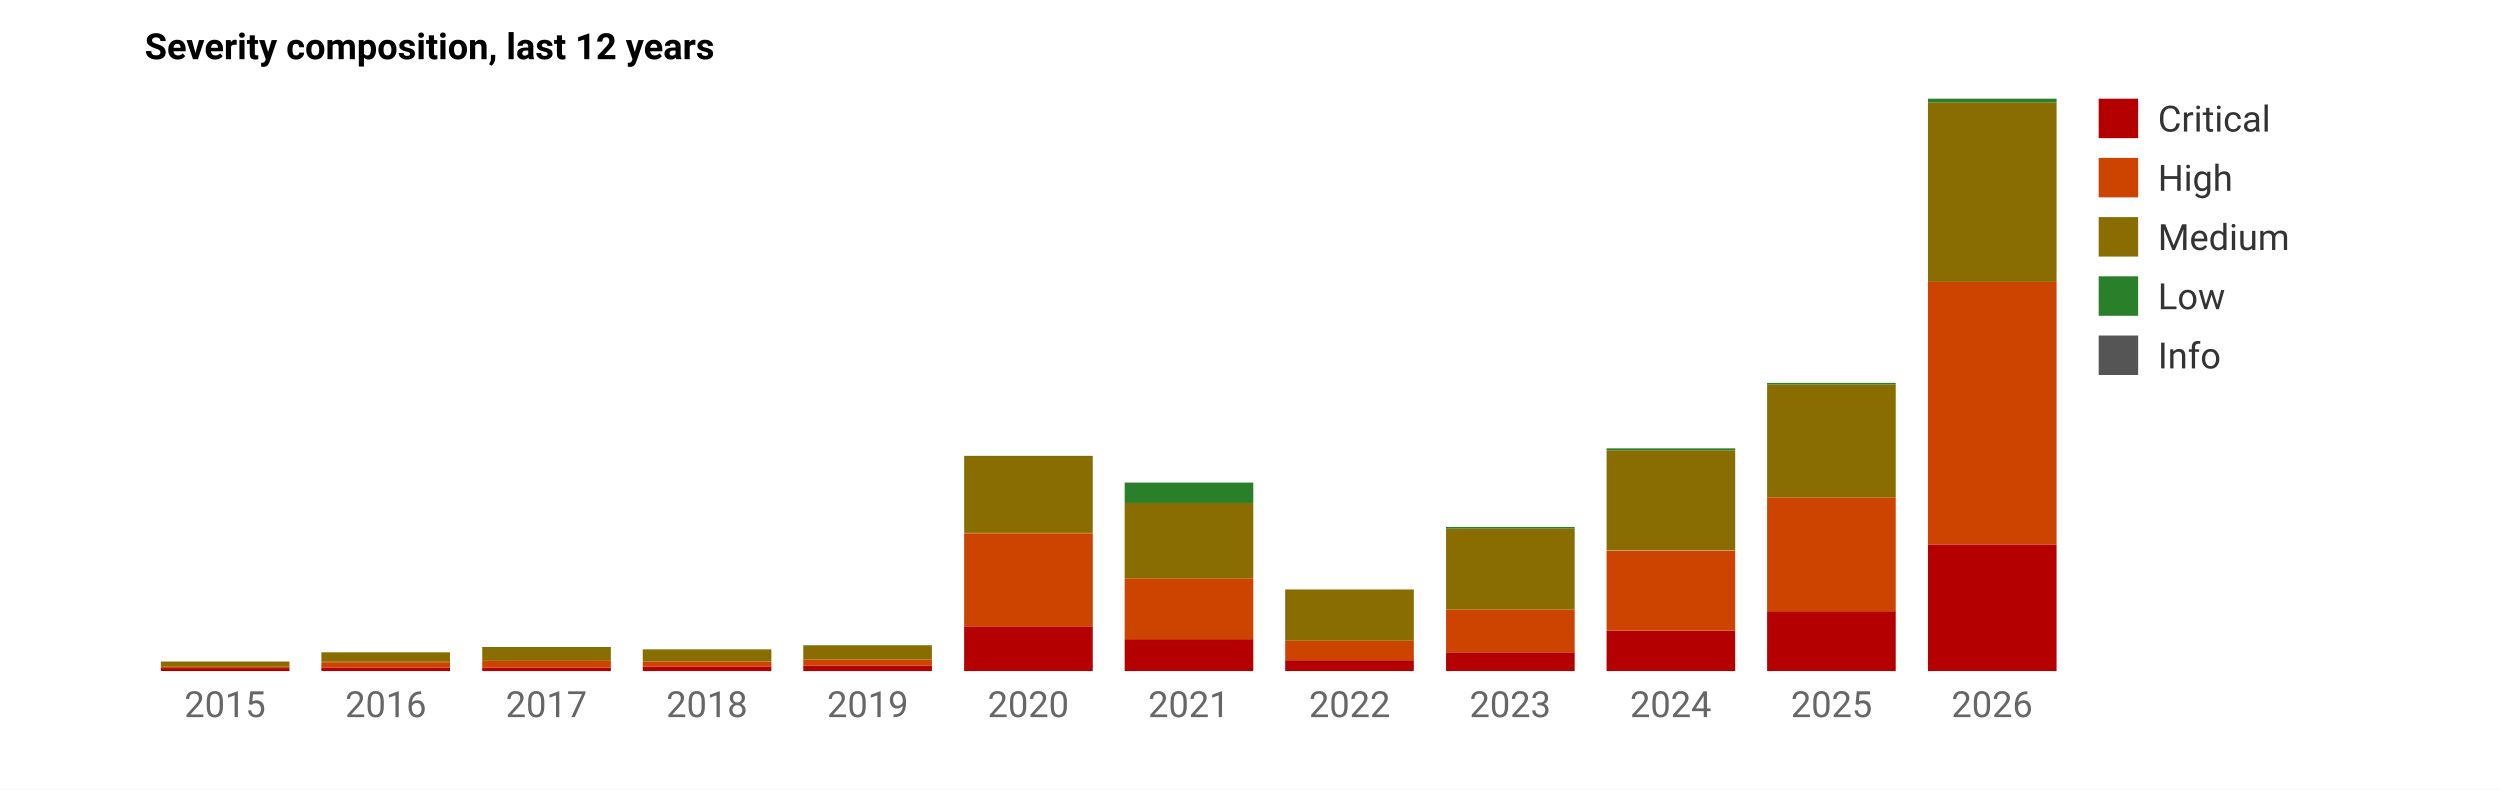
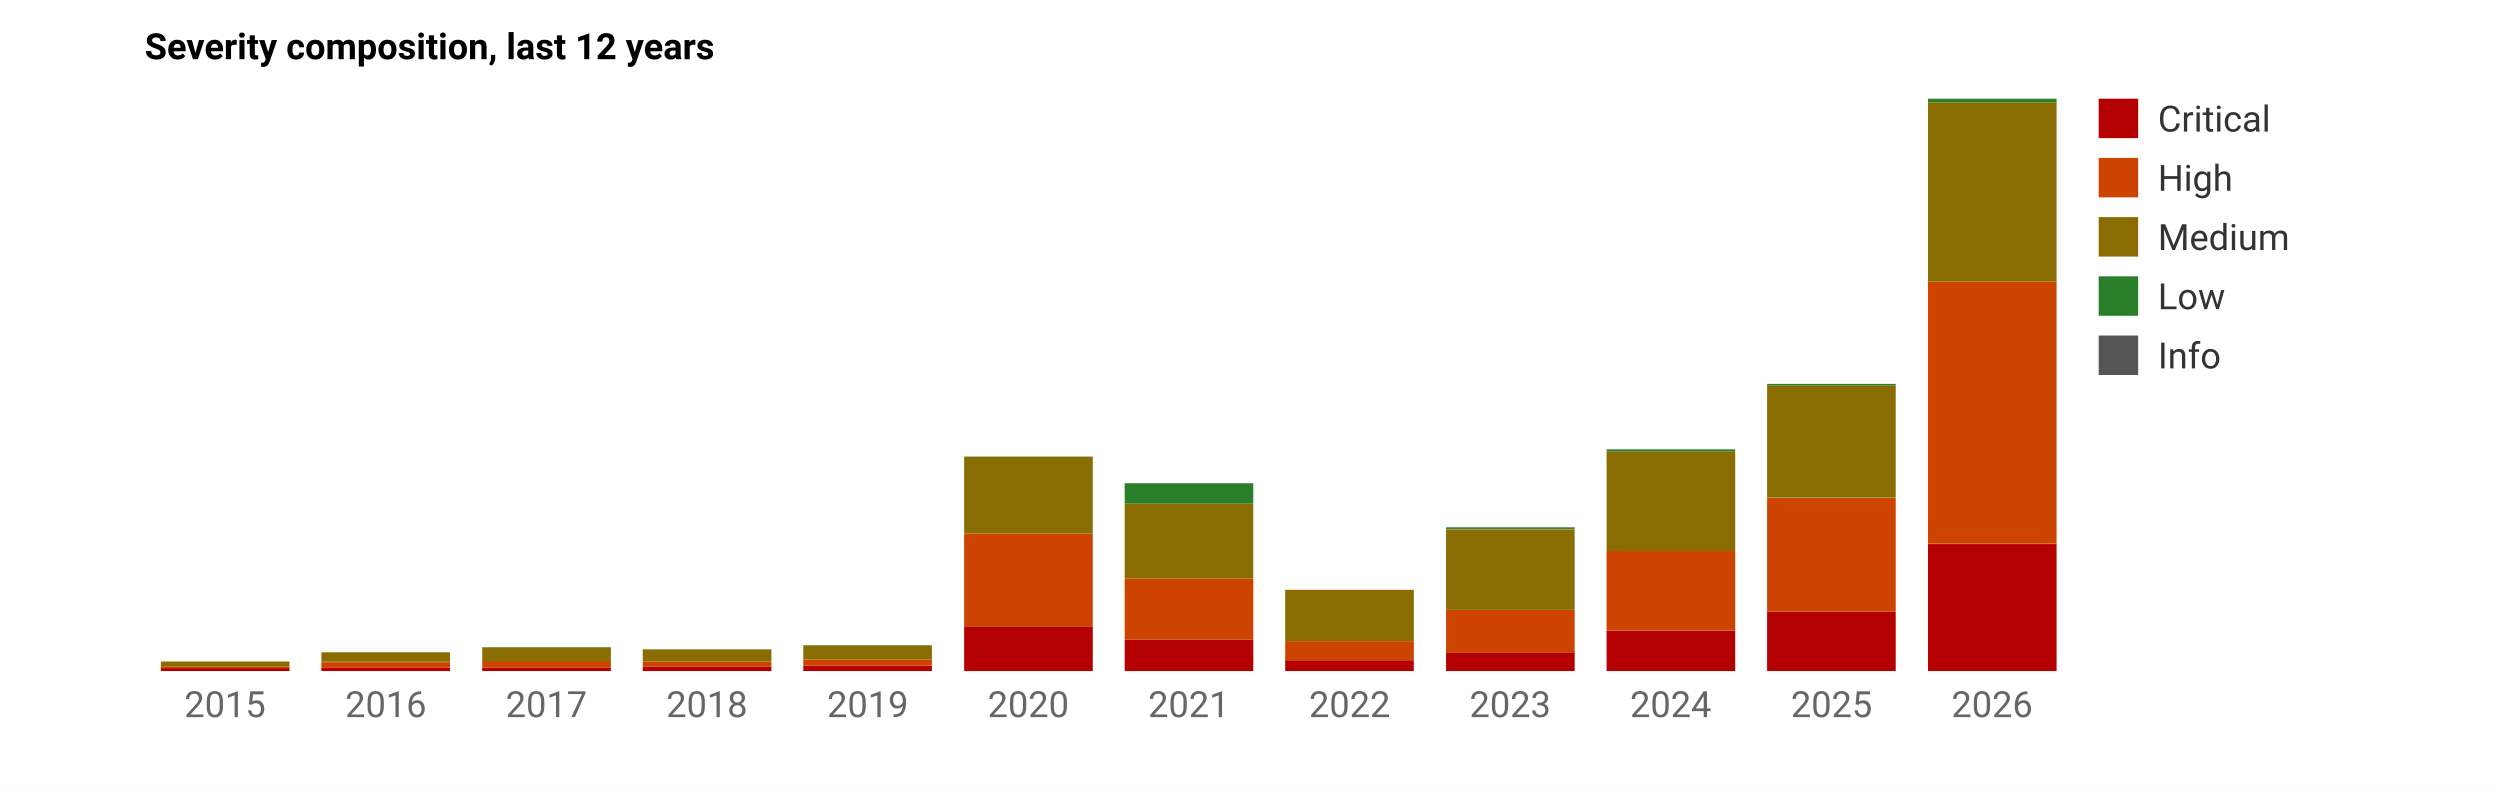
<svg xmlns="http://www.w3.org/2000/svg" viewBox="0 0 760 240" role="img" aria-label="Severity composition per year" font-family="system-ui,-apple-system,Segoe UI,Roboto,sans-serif" font-size="11">
  <rect x="0" y="0" width="100%" height="100%" fill="white" />
  <text x="44" y="18" font-weight="600">Severity composition, last 12 years</text>
  <rect x="48.9" y="203.1" width="39.1" height="0.9" fill="#b40000" />
  <rect x="48.9" y="202.7" width="39.1" height="0.4" fill="#cc4400" />
  <rect x="48.9" y="201.1" width="39.1" height="1.6" fill="#8a6d00" />
  <text x="68.4" y="218" text-anchor="middle" fill="#666">2015</text>
  <rect x="97.7" y="202.9" width="39.1" height="1.1" fill="#b40000" />
  <rect x="97.7" y="201.3" width="39.1" height="1.6" fill="#cc4400" />
  <rect x="97.7" y="198.3" width="39.1" height="2.9" fill="#8a6d00" />
  <text x="117.3" y="218" text-anchor="middle" fill="#666">2016</text>
  <rect x="146.6" y="203.0" width="39.1" height="1.0" fill="#b40000" />
  <rect x="146.6" y="200.9" width="39.1" height="2.1" fill="#cc4400" />
-   <rect x="146.6" y="196.7" width="39.1" height="4.2" fill="#8a6d00" />
+   <rect x="146.6" y="196.8" width="39.1" height="4.2" fill="#8a6d00" />
  <rect x="146.6" y="196.7" width="39.1" height="0.1" fill="#2a7f2a" />
  <text x="166.1" y="218" text-anchor="middle" fill="#666">2017</text>
  <rect x="195.4" y="202.6" width="39.1" height="1.4" fill="#b40000" />
  <rect x="195.4" y="201.1" width="39.1" height="1.5" fill="#cc4400" />
  <rect x="195.4" y="197.4" width="39.1" height="3.7" fill="#8a6d00" />
  <text x="214.9" y="218" text-anchor="middle" fill="#666">2018</text>
  <rect x="244.2" y="202.3" width="39.1" height="1.7" fill="#b40000" />
  <rect x="244.2" y="200.5" width="39.1" height="1.8" fill="#cc4400" />
  <rect x="244.2" y="196.2" width="39.1" height="4.3" fill="#8a6d00" />
  <rect x="244.2" y="196.1" width="39.1" height="0.1" fill="#2a7f2a" />
  <text x="263.8" y="218" text-anchor="middle" fill="#666">2019</text>
  <rect x="293.1" y="190.4" width="39.1" height="13.6" fill="#b40000" />
-   <rect x="293.1" y="162.1" width="39.1" height="28.3" fill="#cc4400" />
-   <rect x="293.1" y="138.6" width="39.1" height="23.4" fill="#8a6d00" />
-   <rect x="293.1" y="138.6" width="39.1" height="0.1" fill="#2a7f2a" />
+   <rect x="293.1" y="162.2" width="39.1" height="28.2" fill="#cc4400" />
+   <rect x="293.1" y="138.9" width="39.1" height="23.3" fill="#8a6d00" />
+   <rect x="293.1" y="138.8" width="39.1" height="0.1" fill="#2a7f2a" />
  <text x="312.6" y="218" text-anchor="middle" fill="#666">2020</text>
-   <rect x="341.9" y="194.3" width="39.1" height="9.7" fill="#b40000" />
-   <rect x="341.9" y="175.8" width="39.1" height="18.6" fill="#cc4400" />
-   <rect x="341.9" y="152.9" width="39.1" height="22.9" fill="#8a6d00" />
-   <rect x="341.9" y="146.7" width="39.1" height="6.2" fill="#2a7f2a" />
+   <rect x="341.9" y="194.4" width="39.1" height="9.6" fill="#b40000" />
+   <rect x="341.9" y="175.9" width="39.1" height="18.5" fill="#cc4400" />
+   <rect x="341.9" y="153.1" width="39.1" height="22.8" fill="#8a6d00" />
+   <rect x="341.9" y="146.9" width="39.1" height="6.2" fill="#2a7f2a" />
  <text x="361.4" y="218" text-anchor="middle" fill="#666">2021</text>
  <rect x="390.7" y="200.7" width="39.1" height="3.3" fill="#b40000" />
-   <rect x="390.7" y="194.8" width="39.1" height="5.9" fill="#cc4400" />
-   <rect x="390.7" y="179.2" width="39.1" height="15.6" fill="#8a6d00" />
+   <rect x="390.7" y="194.9" width="39.1" height="5.9" fill="#cc4400" />
+   <rect x="390.7" y="179.3" width="39.1" height="15.6" fill="#8a6d00" />
  <text x="410.3" y="218" text-anchor="middle" fill="#666">2022</text>
  <rect x="439.6" y="198.3" width="39.1" height="5.7" fill="#b40000" />
-   <rect x="439.6" y="185.3" width="39.1" height="13.0" fill="#cc4400" />
-   <rect x="439.6" y="160.7" width="39.1" height="24.6" fill="#8a6d00" />
-   <rect x="439.6" y="160.2" width="39.1" height="0.5" fill="#2a7f2a" />
+   <rect x="439.6" y="185.4" width="39.1" height="13.0" fill="#cc4400" />
+   <rect x="439.6" y="160.9" width="39.1" height="24.5" fill="#8a6d00" />
+   <rect x="439.6" y="160.3" width="39.1" height="0.5" fill="#2a7f2a" />
  <text x="459.1" y="218" text-anchor="middle" fill="#666">2023</text>
  <rect x="488.4" y="191.7" width="39.1" height="12.3" fill="#b40000" />
-   <rect x="488.4" y="167.4" width="39.1" height="24.3" fill="#cc4400" />
-   <rect x="488.4" y="136.9" width="39.1" height="30.4" fill="#8a6d00" />
-   <rect x="488.4" y="136.3" width="39.1" height="0.6" fill="#2a7f2a" />
+   <rect x="488.4" y="167.5" width="39.1" height="24.2" fill="#cc4400" />
+   <rect x="488.4" y="137.2" width="39.1" height="30.3" fill="#8a6d00" />
+   <rect x="488.4" y="136.6" width="39.1" height="0.6" fill="#2a7f2a" />
  <text x="507.9" y="218" text-anchor="middle" fill="#666">2024</text>
-   <rect x="537.2" y="185.8" width="39.1" height="18.2" fill="#b40000" />
-   <rect x="537.2" y="151.2" width="39.1" height="34.7" fill="#cc4400" />
-   <rect x="537.2" y="116.9" width="39.1" height="34.3" fill="#8a6d00" />
-   <rect x="537.2" y="116.4" width="39.1" height="0.5" fill="#2a7f2a" />
+   <rect x="537.2" y="185.9" width="39.1" height="18.1" fill="#b40000" />
+   <rect x="537.2" y="151.4" width="39.1" height="34.5" fill="#cc4400" />
+   <rect x="537.2" y="117.2" width="39.1" height="34.1" fill="#8a6d00" />
+   <rect x="537.2" y="116.7" width="39.1" height="0.5" fill="#2a7f2a" />
  <text x="556.8" y="218" text-anchor="middle" fill="#666">2025</text>
-   <rect x="586.1" y="165.5" width="39.1" height="38.5" fill="#b40000" />
-   <rect x="586.1" y="85.7" width="39.1" height="79.8" fill="#cc4400" />
-   <rect x="586.1" y="31.1" width="39.1" height="54.6" fill="#8a6d00" />
+   <rect x="586.1" y="165.4" width="39.1" height="38.6" fill="#b40000" />
+   <rect x="586.1" y="85.6" width="39.1" height="79.7" fill="#cc4400" />
+   <rect x="586.1" y="31.1" width="39.1" height="54.5" fill="#8a6d00" />
  <rect x="586.1" y="30.0" width="39.1" height="1.1" fill="#2a7f2a" />
  <text x="605.6" y="218" text-anchor="middle" fill="#666">2026</text>
  <rect x="638" y="30" width="12" height="12" fill="#b40000" />
  <text x="656" y="40" fill="#333">Critical</text>
  <rect x="638" y="48" width="12" height="12" fill="#cc4400" />
  <text x="656" y="58" fill="#333">High</text>
  <rect x="638" y="66" width="12" height="12" fill="#8a6d00" />
  <text x="656" y="76" fill="#333">Medium</text>
  <rect x="638" y="84" width="12" height="12" fill="#2a7f2a" />
  <text x="656" y="94" fill="#333">Low</text>
  <rect x="638" y="102" width="12" height="12" fill="#555555" />
  <text x="656" y="112" fill="#333">Info</text>
</svg>
